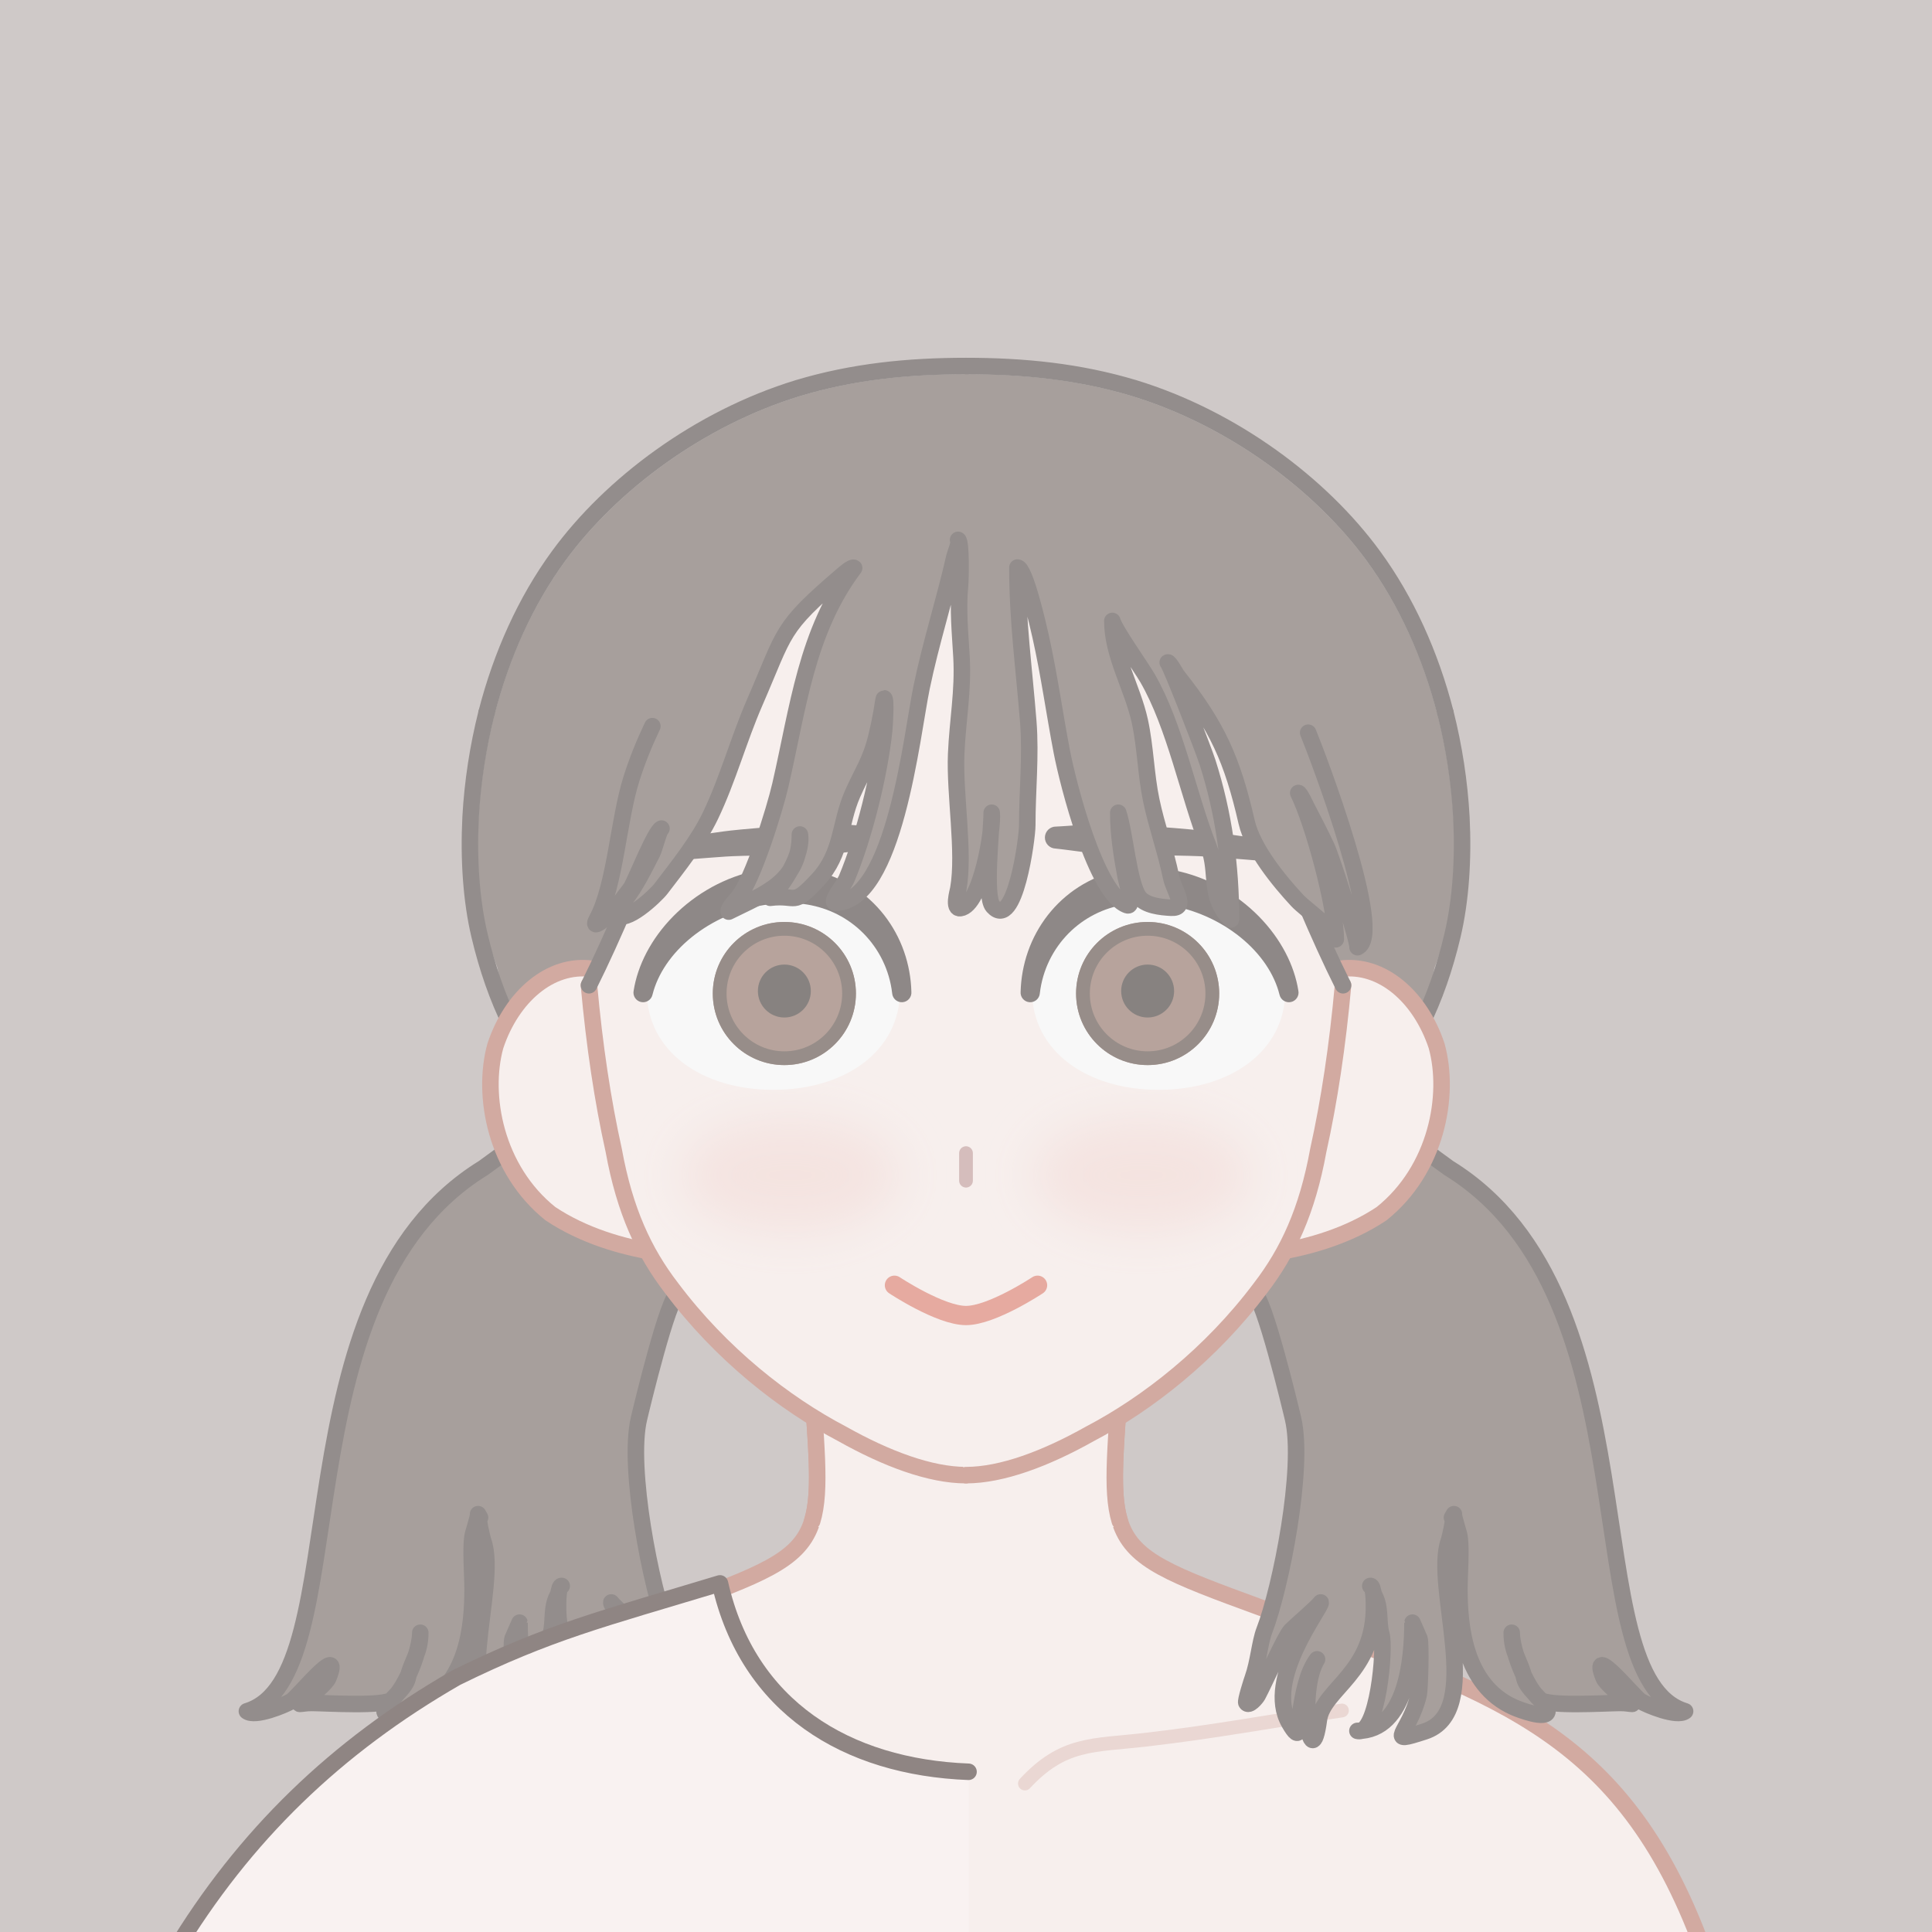
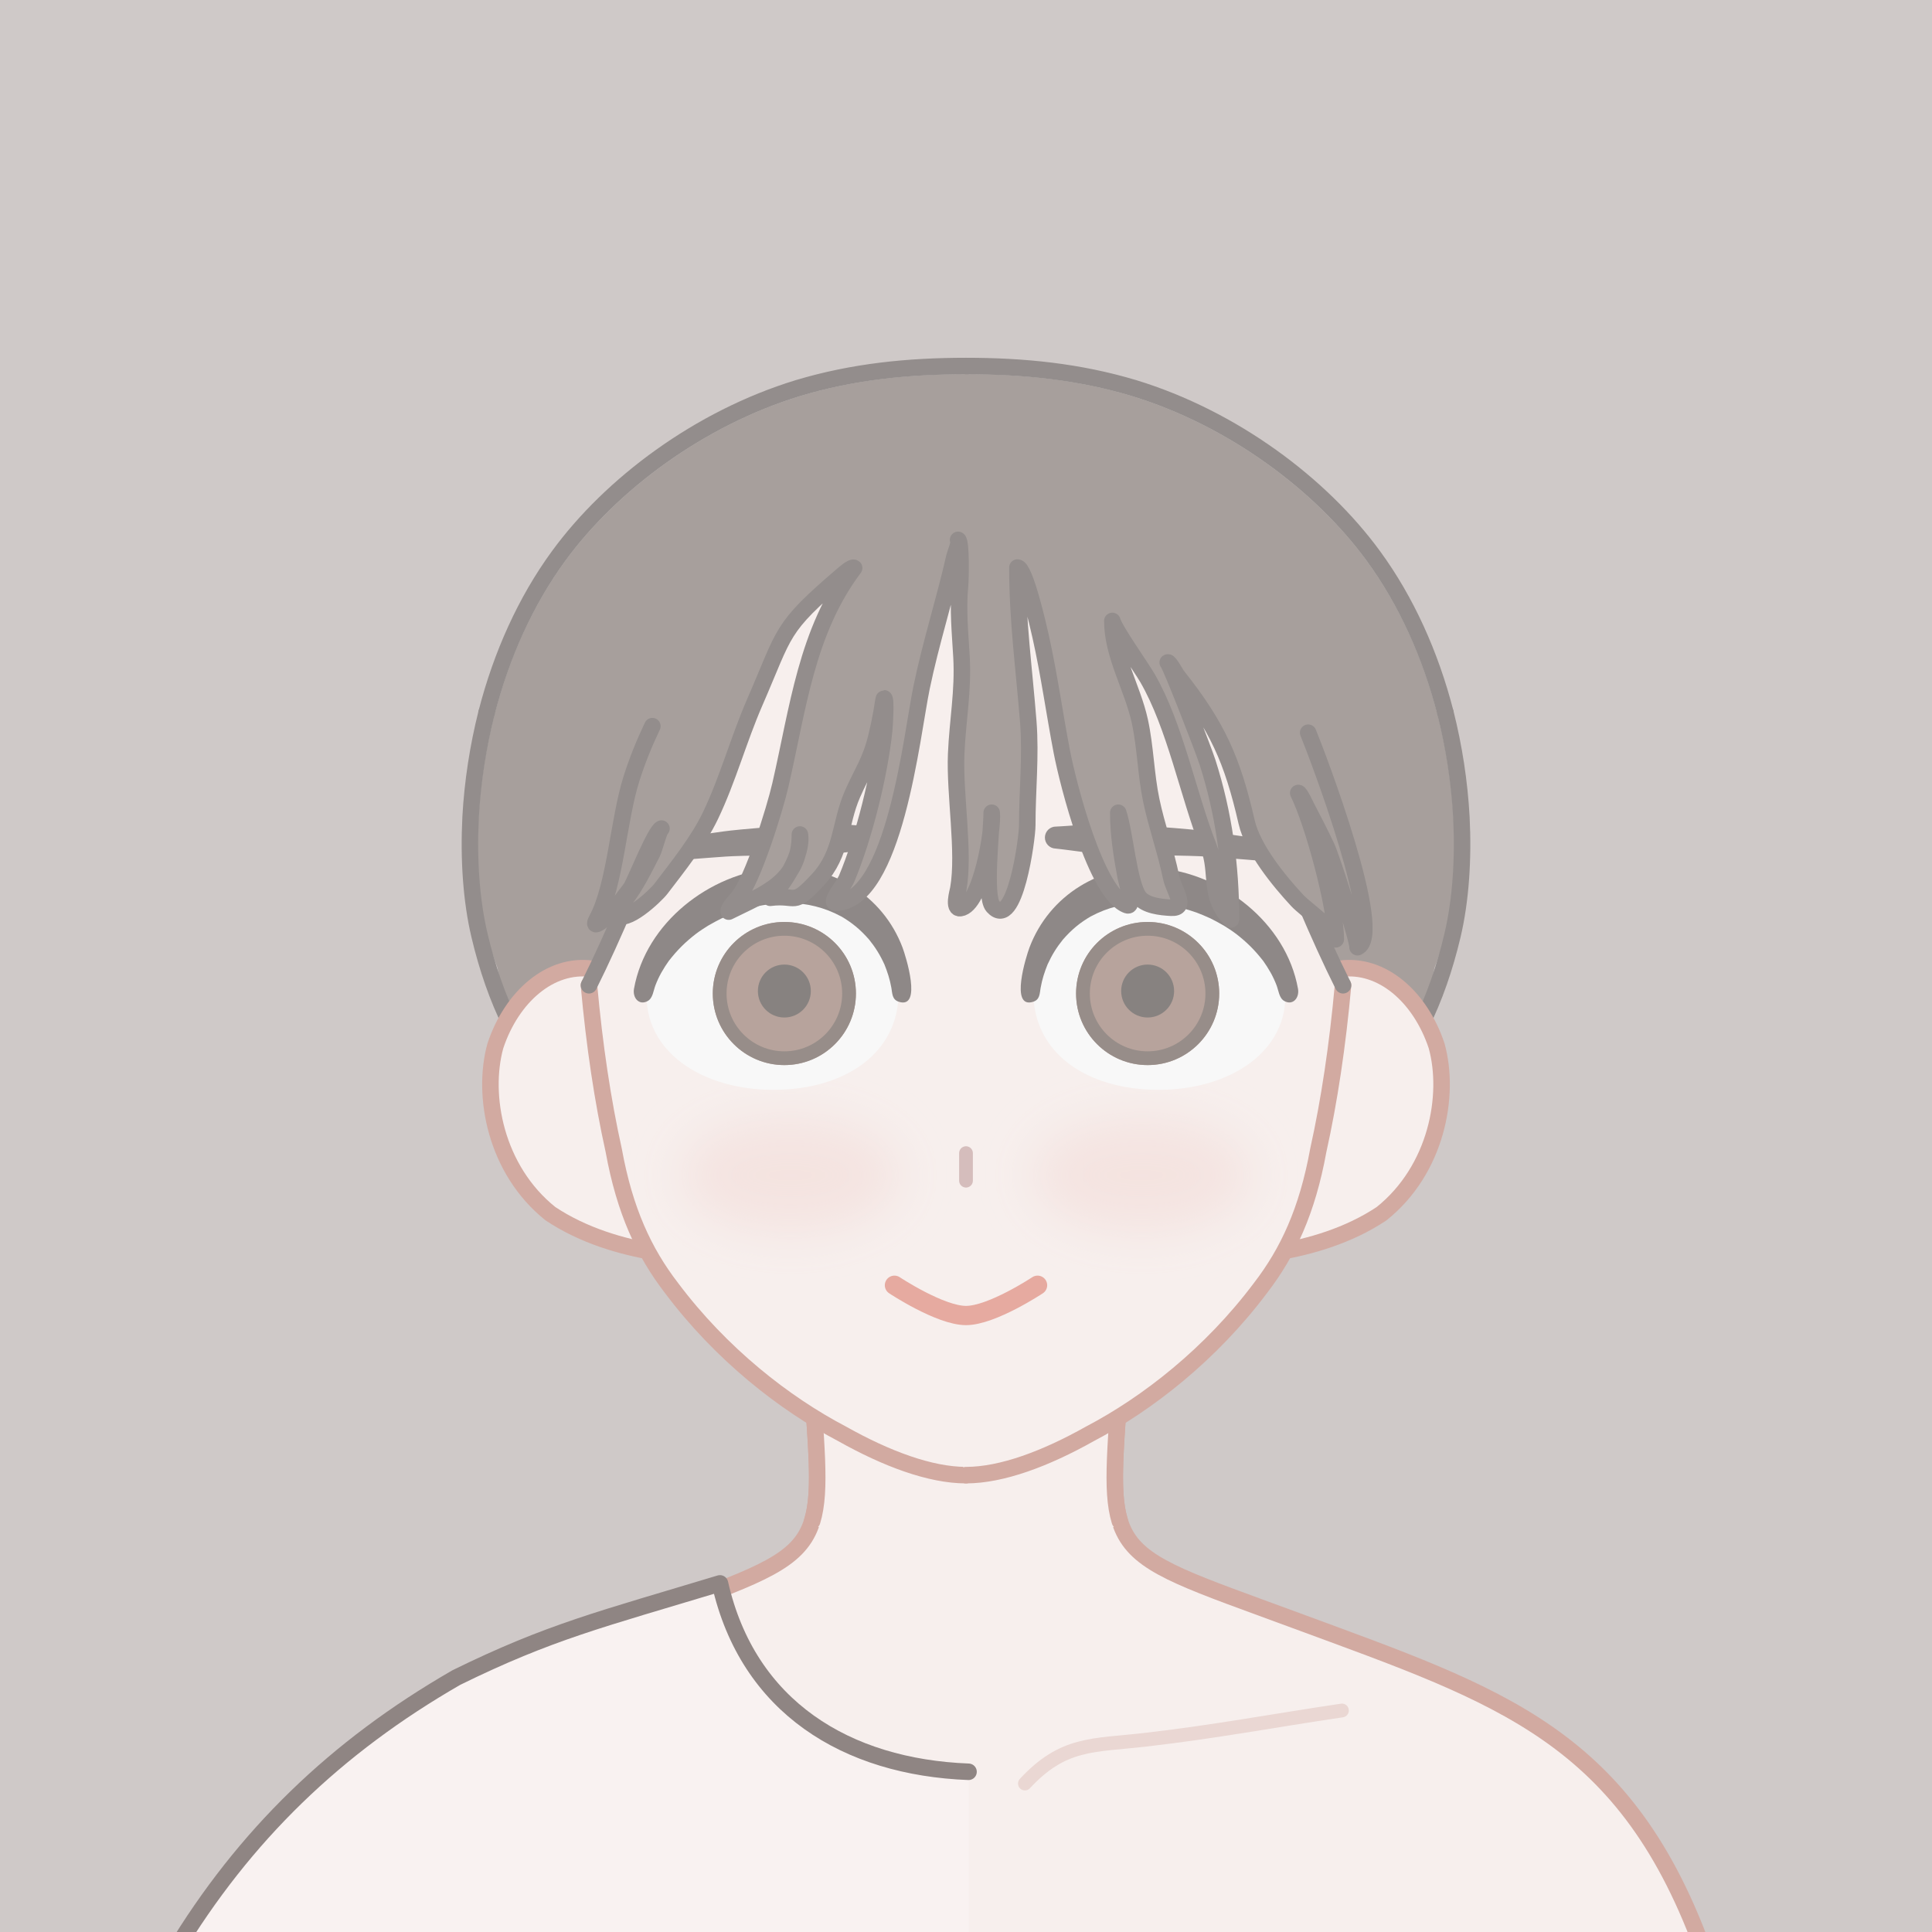
<svg xmlns="http://www.w3.org/2000/svg" width="702" height="702" viewBox="0 0 702 702">
  <defs>
    <clipPath id="clip-path-5">
      <path d="M215.154 389.2 L359.154 389.2 L359.154 464.8 L215.154 464.8 Z" />
    </clipPath>
    <filter id="filter-1" filterUnits="userSpaceOnUse" x="218.154" y="377" width="138" height="100" color-interpolation-filters="sRGB">
      <feGaussianBlur in="SourceGraphic" stdDeviation="9" color-interpolation-filters="linearRGB" />
    </filter>
    <clipPath id="clip-path-6">
      <path d="M486.846 389.2 L342.846 389.2 L342.846 464.8 L486.846 464.8 Z" />
    </clipPath>
    <filter id="filter-2" filterUnits="userSpaceOnUse" x="345.846" y="377" width="138" height="100" color-interpolation-filters="sRGB">
      <feGaussianBlur in="SourceGraphic" stdDeviation="9" color-interpolation-filters="linearRGB" />
    </filter>
    <clipPath id="clip-path-7">
      <path d="M235 360 C235 338 255 326 281 326 C307 326 327 338 327 360 C327 382 307 396 281 396 C255 396 235 382 235 360 Z" />
    </clipPath>
    <clipPath id="clip-path-8">
      <path d="M467 360 C467 338 447 326 421 326 C395 326 375 338 375 360 C375 382 395 396 421 396 C447 396 467 382 467 360 Z" />
    </clipPath>
  </defs>
  <g id="_ref">
    <g opacity="0.5">
      <defs>
        <clipPath id="makeup-blush-clip-path-31">
          <path d="M215.154 389.2 L359.154 389.2 L359.154 464.8 L215.154 464.8 Z" />
        </clipPath>
        <filter id="makeup-blush-filter-11" filterUnits="userSpaceOnUse" x="218.154" y="377" width="138" height="100" color-interpolation-filters="sRGB">
          <feGaussianBlur in="SourceGraphic" stdDeviation="9" color-interpolation-filters="linearRGB" />
        </filter>
        <clipPath id="cg-eye1">
-           <path d="M242 360 C242 338 262 326 288 326 C314 326 334 338 334 360 C334 382 314 396 288 396 C262 396 242 382 242 360 Z" fill="#ffffff" />
+           <path d="M242 360 C243.178 339.672 274.345 322.672 291.667 322.167 C315.335 321.476 333.5 338.667 333.5 360.667 C333.5 382.667 314 396 288 396 C262 396 240.727 381.963 242 360 Z" fill="#ffffff" />
        </clipPath>
      </defs>
      <rect width="702" height="702" fill="#ada19f" />
      <g data-layer="body">
        <g>
          <g>
            <path d="M295.671 489.536 C295.86 492.716 296.144 496.116 296.464 499.642 C297.826 514.657 301.926 539.769 294.878 553.441 C290.261 562.398 280.92 569.129 263.403 576.878 C201.389 604.31 121.546 617.454 90.97 686.317 C84.138 701.704 75.573 709.986 91.684 710.505 C172.929 713.121 257.936 710.936 339.784 711.863 C343.856 711.909 347.928 711.955 352 712 L352 490 C333.295 490 314.238 489.776 295.671 489.536 Z" fill="#fdeeea" />
            <path d="M82.239 710.936 C110.769 630.434 156.416 616.431 231.1 588.839 C305.46 561.366 299.091 568.122 294.374 492.286 C294.334 491.649 294.298 491.019 294.267 490.397" fill="none" stroke="#b46352" stroke-width="6" stroke-linecap="round" stroke-linejoin="round" />
            <path d="M214.397 621.514 C239.223 625.184 260.265 629.212 285.965 632.16 C304.952 634.337 315.621 632.997 329.595 648.055" fill="none" stroke="#b46352" stroke-width="5" stroke-linecap="round" opacity="0.35" />
          </g>
        </g>
        <g transform="translate(702 0) scale(-1 1)">
          <g>
            <path d="M295.671 489.536 C295.86 492.716 296.144 496.116 296.464 499.642 C297.826 514.657 301.926 539.769 294.878 553.441 C290.261 562.398 280.92 569.129 263.403 576.878 C201.389 604.31 121.546 617.454 90.97 686.317 C84.138 701.704 75.573 709.986 91.684 710.505 C172.929 713.121 257.936 710.936 339.784 711.863 C343.856 711.909 347.928 711.955 352 712 L352 490 C333.295 490 314.238 489.776 295.671 489.536 Z" fill="#fdeeea" />
            <path d="M82.239 710.936 C110.769 630.434 156.416 616.431 231.1 588.839 C305.46 561.366 299.091 568.122 294.374 492.286 C294.334 491.649 294.298 491.019 294.267 490.397" fill="none" stroke="#b46352" stroke-width="6" stroke-linecap="round" stroke-linejoin="round" />
            <path d="M214.397 621.514 C239.223 625.184 260.265 629.212 285.965 632.16 C304.952 634.337 315.621 632.997 329.595 648.055" fill="none" stroke="#b46352" stroke-width="5" stroke-linecap="round" opacity="0.35" />
          </g>
        </g>
      </g>
      <g data-layer="skinNeck">
        <g>
          <g>
            <path d="M296.464 499.642 C296.144 496.116 295.86 492.716 295.671 489.536 C314.238 489.776 333.295 490 352 490 L352 562.636 L351.354 562.564 L345.706 561.869 C333.876 560.36 321.926 558.6 310.081 557.018 C306.575 556.55 293.84 555.879 295.498 552.147 C301.677 538.233 297.784 514.195 296.464 499.642 Z" fill="#fdeeea" />
            <path d="M295.107 552.726 C298.619 541.358 296.351 524.081 294.374 492.286" fill="none" stroke="#b46352" stroke-width="6" stroke-linecap="round" stroke-linejoin="round" />
          </g>
        </g>
        <g transform="translate(702 0) scale(-1 1)">
          <g>
            <path d="M296.464 499.642 C296.144 496.116 295.86 492.716 295.671 489.536 C314.238 489.776 333.295 490 352 490 L352 562.636 L351.354 562.564 L345.706 561.869 C333.876 560.36 321.926 558.6 310.081 557.018 C306.575 556.55 293.84 555.879 295.498 552.147 C301.677 538.233 297.784 514.195 296.464 499.642 Z" fill="#fdeeea" />
            <path d="M295.107 552.726 C298.619 541.358 296.351 524.081 294.374 492.286" fill="none" stroke="#b46352" stroke-width="6" stroke-linecap="round" stroke-linejoin="round" />
          </g>
        </g>
      </g>
-       <g data-layer="hairMid">
-         <g>
-           <g>
-             <path d="M246.346 470.051 C252.058 457.884 251.33 448.199 243.07 434.669 C238.956 426.719 237.325 420.839 228.711 415.289 C206.623 401.069 195.92 409.499 175.625 424.389 C99.328 471.409 130.552 609.403 89.711 621.793 C92.696 624.063 103.403 619.583 105.822 618.153 C108.255 616.713 124.757 596.133 119.336 609.653 C118.582 611.533 113.631 615.683 111.427 617.133 C106.635 620.283 109.057 618.723 113.403 618.773 C118.927 618.823 139.489 620.153 142.388 617.583 C147.818 612.773 152.711 599.273 152.711 593.263 C152.711 600.773 149.385 603.763 148.149 609.773 C147.304 613.873 139.593 619.023 139.706 621.733 C139.843 625.043 149.803 621.283 151.883 620.363 C170.299 612.233 171.711 589.693 171.711 577.413 C171.711 572.163 170.979 563.063 171.67 558.353 C171.876 556.953 173.9 551.093 173.711 550.173 C173.96 550.589 174.197 551.005 174.421 551.422 L174.11 550.922 C173.439 551.258 175.192 558.829 175.579 559.922 C181.477 576.576 162.297 622.015 184.409 629.153 C199.261 633.947 190.038 630.137 186.546 615.971 C186.03 613.875 185.61 597.159 186.226 595.409 C186.446 594.785 188.796 589.666 188.777 589.589 C188.777 602.195 190.785 628.922 208.777 628.922 C201.455 630.753 198.534 598.933 200.068 593.773 C201.338 589.499 200.169 584.271 202.538 579.84 C203.243 578.52 203.238 576.081 204.11 576.256 C202.849 576.003 202.797 581.895 202.777 582.922 C202.285 607.842 221.252 613.552 222.777 624.922 C225.695 646.676 230.392 614.04 223.444 602.922 C227.157 607.873 228.466 615.721 229.444 621.589 C230.324 626.871 228.975 634.026 233.57 626.033 C242.692 610.164 221.67 584.015 222.11 582.256 C223.525 584.142 230.728 590.225 232.983 592.471 C235.024 594.505 242.514 611.398 245.016 616.038 C245.475 616.889 248.24 620.248 249.146 618.672 C249.502 618.052 247.263 611.007 246.804 609.719 C244.719 603.857 244.271 596.797 242.595 592.453 C236.61 576.947 227.965 533.366 232.163 515.515 C233.177 511.198 242.851 470.916 246.346 470.051 Z" fill="#5d4e48" stroke="#352a27" stroke-width="6" stroke-linecap="round" stroke-linejoin="round" />
-           </g>
-         </g>
-         <g transform="translate(702 0) scale(-1 1)">
-           <g>
-             <path d="M246.346 470.051 C252.058 457.884 251.33 448.199 243.07 434.669 C238.956 426.719 237.325 420.839 228.711 415.289 C206.623 401.069 195.92 409.499 175.625 424.389 C99.328 471.409 130.552 609.403 89.711 621.793 C92.696 624.063 103.403 619.583 105.822 618.153 C108.255 616.713 124.757 596.133 119.336 609.653 C118.582 611.533 113.631 615.683 111.427 617.133 C106.635 620.283 109.057 618.723 113.403 618.773 C118.927 618.823 139.489 620.153 142.388 617.583 C147.818 612.773 152.711 599.273 152.711 593.263 C152.711 600.773 149.385 603.763 148.149 609.773 C147.304 613.873 139.593 619.023 139.706 621.733 C139.843 625.043 149.803 621.283 151.883 620.363 C170.299 612.233 171.711 589.693 171.711 577.413 C171.711 572.163 170.979 563.063 171.67 558.353 C171.876 556.953 173.9 551.093 173.711 550.173 C173.96 550.589 174.197 551.005 174.421 551.422 L174.11 550.922 C173.439 551.258 175.192 558.829 175.579 559.922 C181.477 576.576 162.297 622.015 184.409 629.153 C199.261 633.947 190.038 630.137 186.546 615.971 C186.03 613.875 185.61 597.159 186.226 595.409 C186.446 594.785 188.796 589.666 188.777 589.589 C188.777 602.195 190.785 628.922 208.777 628.922 C201.455 630.753 198.534 598.933 200.068 593.773 C201.338 589.499 200.169 584.271 202.538 579.84 C203.243 578.52 203.238 576.081 204.11 576.256 C202.849 576.003 202.797 581.895 202.777 582.922 C202.285 607.842 221.252 613.552 222.777 624.922 C225.695 646.676 230.392 614.04 223.444 602.922 C227.157 607.873 228.466 615.721 229.444 621.589 C230.324 626.871 228.975 634.026 233.57 626.033 C242.692 610.164 221.67 584.015 222.11 582.256 C223.525 584.142 230.728 590.225 232.983 592.471 C235.024 594.505 242.514 611.398 245.016 616.038 C245.475 616.889 248.24 620.248 249.146 618.672 C249.502 618.052 247.263 611.007 246.804 609.719 C244.719 603.857 244.271 596.797 242.595 592.453 C236.61 576.947 227.965 533.366 232.163 515.515 C233.177 511.198 242.851 470.916 246.346 470.051 Z" fill="#5d4e48" stroke="#352a27" stroke-width="6" stroke-linecap="round" stroke-linejoin="round" />
-           </g>
-         </g>
-       </g>
      <g data-layer="hairBase">
        <g>
          <g>
            <path d="M352 381.448 L352 135.951 L351.016 135.951 C330.344 135.951 310.656 137.919 290.968 143.826 C255.53 154.654 224.03 178.279 205.327 203.873 C186.623 229.467 175.795 262.936 173.826 297.39 C172.842 317.077 174.811 336.765 180.717 351.531 C182.027 358.081 184.209 364.632 187.262 370.602 C187.365 370.682 201.168 393.038 203.562 396.448 C204.832 398.257 211.612 404.019 213.517 405.842 C223.248 415.153 227.833 417.061 239.562 423.948 C253.821 432.321 287.168 441.633 303.192 437.819 C328.028 431.907 350.54 430.17 351.074 398.222 C351.102 396.519 351.452 381.949 352 381.448 Z" fill="#5d4e48" />
          </g>
          <g>
            <path d="M351 133 C330 133 310 135 290 141 C254 152 222 176 203 202 C191 218.4 182.2 238 176.8 259" fill="none" stroke="#352a27" stroke-width="6" stroke-linecap="round" stroke-linejoin="round" />
          </g>
          <g>
            <path d="M176.8 259 C173.7 271.3 171.7 284.1 171 297 C170.247 312.067 171.196 327.134 174.275 340.064 C179.731 362.97 189.199 384.12 205.639 400.625 C218.159 413.194 231.61 422.103 248.042 428.491 C248.47 428.658 248.896 428.816 249.319 428.964 C252.635 430.122 260.334 430.818 262.896 432.282" fill="none" stroke="#352a27" stroke-width="6" stroke-linecap="round" stroke-linejoin="round" />
          </g>
        </g>
        <g transform="translate(702 0) scale(-1 1)">
          <g>
            <path d="M352 381.448 L352 135.951 L351.016 135.951 C330.344 135.951 310.656 137.919 290.968 143.826 C255.53 154.654 224.03 178.279 205.327 203.873 C186.623 229.467 175.795 262.936 173.826 297.39 C172.842 317.077 174.811 336.765 180.717 351.531 C182.027 358.081 184.209 364.632 187.262 370.602 C187.365 370.682 201.168 393.038 203.562 396.448 C204.832 398.257 211.612 404.019 213.517 405.842 C223.248 415.153 227.833 417.061 239.562 423.948 C253.821 432.321 287.168 441.633 303.192 437.819 C328.028 431.907 350.54 430.17 351.074 398.222 C351.102 396.519 351.452 381.949 352 381.448 Z" fill="#5d4e48" />
          </g>
          <g>
            <path d="M351 133 C330 133 310 135 290 141 C254 152 222 176 203 202 C191 218.4 182.2 238 176.8 259" fill="none" stroke="#352a27" stroke-width="6" stroke-linecap="round" stroke-linejoin="round" />
          </g>
          <g>
            <path d="M176.8 259 C173.7 271.3 171.7 284.1 171 297 C170.247 312.067 171.196 327.134 174.275 340.064 C179.731 362.97 189.199 384.12 205.639 400.625 C218.159 413.194 231.61 422.103 248.042 428.491 C248.47 428.658 248.896 428.816 249.319 428.964 C252.635 430.122 260.334 430.818 262.896 432.282" fill="none" stroke="#352a27" stroke-width="6" stroke-linecap="round" stroke-linejoin="round" />
          </g>
        </g>
      </g>
      <g data-layer="ear">
        <g>
          <g>
            <path d="M215 352 C200 350 186 362 180 380 C175 398 180 425 200 441 C212 449 226 453 238 455 L225 380 Z" fill="#fdeeea" />
            <path d="M215 352 C200 350 186 362 180 380 C175 398 180 425 200 441 C212 449 226 453 238 455" fill="none" stroke="#b46352" stroke-width="6" stroke-linecap="round" stroke-linejoin="round" />
          </g>
        </g>
        <g transform="translate(702 0) scale(-1 1)">
          <g>
            <path d="M215 352 C200 350 186 362 180 380 C175 398 180 425 200 441 C212 449 226 453 238 455 L225 380 Z" fill="#fdeeea" />
            <path d="M215 352 C200 350 186 362 180 380 C175 398 180 425 200 441 C212 449 226 453 238 455" fill="none" stroke="#b46352" stroke-width="6" stroke-linecap="round" stroke-linejoin="round" />
          </g>
        </g>
      </g>
      <g data-layer="face">
        <g>
          <g>
            <path d="M352 200 L351 200 C322 200 296 208 278 228 C262 246 250 272 240 298 C232 318 223 340 214 358 C216 380 219 400 223 418 C227 440 234 455 244 468 C262 492 285 510 306 521 C322 530 338 536 351 536 L352 536 Z" fill="#fdeeea" />
            <path d="M214 358 C216 380 219 400 223 418 C227 440 234 455 244 468 C262 492 285 510 306 521 C322 530 338 536 351 536" fill="none" stroke="#b46352" stroke-width="6" stroke-linecap="round" stroke-linejoin="round" />
          </g>
        </g>
        <g transform="translate(702 0) scale(-1 1)">
          <g>
            <path d="M352 200 L351 200 C322 200 296 208 278 228 C262 246 250 272 240 298 C232 318 223 340 214 358 C216 380 219 400 223 418 C227 440 234 455 244 468 C262 492 285 510 306 521 C322 530 338 536 351 536 L352 536 Z" fill="#fdeeea" />
            <path d="M214 358 C216 380 219 400 223 418 C227 440 234 455 244 468 C262 492 285 510 306 521 C322 530 338 536 351 536" fill="none" stroke="#b46352" stroke-width="6" stroke-linecap="round" stroke-linejoin="round" />
          </g>
        </g>
      </g>
      <g data-layer="makeup">
        <g>
          <g>
            <g clip-path="url(#makeup-blush-clip-path-31)">
              <g filter="url(#makeup-blush-filter-11)">
                <ellipse cx="287.154" cy="427" rx="40" ry="21" fill="#f3bfb8" opacity="0.5" />
              </g>
            </g>
          </g>
        </g>
        <g transform="translate(702 0) scale(-1 1)">
          <g>
            <g clip-path="url(#makeup-blush-clip-path-31)">
              <g filter="url(#makeup-blush-filter-11)">
                <ellipse cx="287.154" cy="427" rx="40" ry="21" fill="#f3bfb8" opacity="0.5" />
              </g>
            </g>
          </g>
        </g>
      </g>
      <g data-layer="mouth">
        <g>
          <path d="M351 419 L351 429" fill="none" stroke="#b98a88" stroke-width="5" stroke-linecap="round" />
        </g>
        <g>
          <path d="M325 467 C325 467 341.59 478 351 478 C360.41 478 377 467 377 467" fill="none" stroke="#dc6450" stroke-width="7" stroke-linecap="round" stroke-linejoin="round" />
        </g>
      </g>
      <g data-layer="eye">
        <g transform="translate(285 361) scale(1) translate(-292 -361)">
-           <path d="M242 360 C242 338 262 326 288 326 C314 326 334 338 334 360 C334 382 314 396 288 396 C262 396 242 382 242 360 Z" fill="#ffffff" />
+           <path d="M242 360 C243.178 339.672 274.345 322.672 291.667 322.167 C315.335 321.476 333.5 338.667 333.5 360.667 C333.5 382.667 314 396 288 396 C262 396 240.727 381.963 242 360 Z" fill="#ffffff" />
          <g clip-path="url(#cg-eye1)">
            <g transform="translate(292 361) scale(0.26)">
              <g transform="translate(-110 -110) scale(1)">
                <g>
                  <circle cx="110" cy="110" r="100" fill="#7e5647" />
                  <circle cx="110" cy="106.526" r="37" fill="#1e1410" />
                </g>
              </g>
            </g>
            <circle cx="292" cy="361" r="23.5" fill="none" stroke="#3e2a22" stroke-width="5" />
          </g>
          <g>
-             <polygon points="237.252,359.897 237.551,358.24 237.883,356.76 237.941,356.513 238.406,354.792 238.803,353.526 238.951,353.061 239.578,351.317 239.962,350.368 240.28,349.584 241.058,347.862 241.344,347.294 241.925,346.127 242.867,344.408 242.928,344.314 243.885,342.708 244.617,341.579 244.985,341.016 246.164,339.343 246.569,338.814 247.417,337.698 248.568,336.29 248.745,336.08 250.15,334.489 250.84,333.764 251.624,332.938 253.169,331.426 253.251,331.357 254.778,329.959 255.664,329.208 256.451,328.542 258.188,327.176 258.338,327.071 259.976,325.871 260.978,325.193 261.816,324.627 263.713,323.445 263.884,323.351 265.648,322.334 266.723,321.768 267.619,321.299 269.636,320.333 269.832,320.251 271.687,319.443 272.839,318.994 273.747,318.642 275.844,317.917 276.12,317.835 277.977,317.271 279.259,316.935 280.089,316.72 282.225,316.252 282.674,316.172 284.386,315.867 285.904,315.658 286.538,315.572 288.676,315.367 289.401,315.327 290.829,315.25 292.642,315.226 293.004,315.221 295.029,315.28 296.147,315.36 297.018,315.423 298.974,315.649 299.642,315.754 300.899,315.956 302.839,316.351 303.092,316.412 304.736,316.824 306.239,317.271 306.592,317.373 308.418,318.001 309.548,318.446 310.23,318.713 311.993,319.495 312.749,319.869 313.708,320.347 315.391,321.276 315.82,321.534 317.035,322.277 318.624,323.341 318.745,323.424 320.158,324.467 321.316,325.4 321.654,325.667 323.091,326.923 323.903,327.696 324.47,328.235 325.79,329.602 326.297,330.172 327.055,331.028 328.256,332.499 328.49,332.806 329.392,334.018 330.352,335.425 330.465,335.582 331.471,337.186 332.122,338.33 332.409,338.828 333.281,340.508 333.67,341.338 334.08,342.214 334.808,343.949 334.992,344.434 335.468,345.715 336.057,347.505 336.088,347.599 336.571,349.304 336.901,350.668 337.014,351.126 337.388,352.973 337.543,353.928 337.688,354.817 337.915,356.668 337.962,357.21 338.072,358.537 338.153,360.357 338.146,361.044 338.006,361.715 337.737,362.346 337.35,362.913 336.861,363.394 336.286,363.769 335.65,364.026 334.976,364.153 334.29,364.146 333.618,364.006 332.987,363.737 332.42,363.35 331.94,362.861 331.564,362.286 331.308,361.65 331.18,360.976 330.952,359.311 330.741,358.141 330.667,357.75 330.321,356.221 330.125,355.498 329.911,354.712 329.435,353.212 329.326,352.918 328.903,351.751 328.295,350.262 328.289,350.247 332.186,348.915 328.346,350.404 327.667,348.922 327.122,347.855 326.963,347.551 326.209,346.222 325.793,345.553 325.404,344.931 324.546,343.673 324.313,343.364 323.644,342.461 322.641,341.211 326.581,338.437 322.758,341.37 322.695,341.298 321.707,340.166 320.806,339.215 320.678,339.088 319.611,338.057 318.914,337.435 318.503,337.07 317.368,336.138 316.918,335.8 316.202,335.257 315.002,334.422 314.826,334.316 313.769,333.636 312.455,332.862 312.429,332.847 315.575,328.126 312.628,332.973 311.255,332.235 310.187,331.716 309.949,331.605 308.63,331.03 307.86,330.729 307.304,330.513 305.949,330.043 305.483,329.903 304.56,329.62 303.179,329.254 303.067,329.233 301.785,328.941 300.369,328.674 300.36,328.676 298.901,328.459 297.886,328.344 297.468,328.298 296.013,328.186 295.393,328.162 294.522,328.124 292.996,328.113 292.886,328.117 291.308,328.156 290.115,328.224 289.625,328.251 287.955,328.397 287.555,328.445 286.26,328.598 284.767,328.824 284.542,328.856 282.84,329.164 282.225,329.296 281.147,329.526 279.48,329.94 279.412,329.953 277.697,330.432 276.975,330.658 276,330.962 274.294,331.56 274.289,331.557 272.589,332.208 271.847,332.519 270.917,332.909 269.253,333.675 269.166,333.715 266.483,328.557 269.341,333.62 267.607,334.487 266.89,334.872 265.995,335.352 264.409,336.278 264.333,336.322 261.3,331.723 264.49,336.215 262.858,337.24 262.157,337.711 261.347,338.255 259.821,339.363 259.808,339.373 256.523,335.37 259.946,339.255 258.454,340.418 257.716,341.032 257.083,341.559 255.762,342.739 255.685,342.806 254.501,343.949 253.647,344.833 253.301,345.188 252.159,346.459 251.834,346.845 251.082,347.752 250.048,349.104 250.03,349.127 246.472,346.733 250.12,348.988 249.134,350.389 248.514,351.347 248.254,351.743 247.457,353.088 247.132,353.691 246.724,354.451 246.056,355.833 245.922,356.135 245.462,357.208 244.942,358.578 244.909,358.668 244.488,359.962 244.081,361.436 243.865,362.087 243.527,362.684 243.078,363.203 242.537,363.625 241.924,363.933 241.262,364.116 240.578,364.166 239.897,364.081 239.246,363.865 238.649,363.527 238.13,363.078 237.708,362.537 237.4,361.924 237.218,361.262 237.168,360.578" fill="#2b201d" />
+             <path d="M328.289 350.247 L328.346 350.404 C326.72 346.855 325.084 344.255 322.641 341.211 L322.758 341.37 C319.598 337.758 316.589 335.249 312.429 332.847 L312.628 332.973 C300.334 326.364 287.171 327.046 274.294 331.56 L274.289 331.557 C272.521 332.234 270.886 332.924 269.166 333.715 L269.341 333.62 C267.606 334.487 266.011 335.351 264.333 336.322 L264.49 336.215 C262.896 337.216 261.303 338.226 259.808 339.373 L259.946 339.255 C255.932 342.384 253.172 345.112 250.03 349.127 L250.12 348.988 C248.035 351.95 246.428 354.662 245.138 358.063 C244.417 359.962 244.212 362.663 242.378 363.705 C239.23 365.493 236.768 362.578 237.37 359.245 C241.705 335.218 264.857 317.36 288.406 315.393 C309.011 313.672 327.776 325.333 334.927 344.263 C336.104 347.378 342.185 366.695 333.618 364.006 C331.101 363.216 331.256 360.996 330.878 358.899 C330.309 355.745 329.477 353.208 328.289 350.247 Z" fill="#2b201d" />
          </g>
        </g>
        <g transform="translate(702 0) scale(-1 1)">
          <g transform="translate(285 361) scale(1) translate(-292 -361)">
-             <path d="M242 360 C242 338 262 326 288 326 C314 326 334 338 334 360 C334 382 314 396 288 396 C262 396 242 382 242 360 Z" fill="#ffffff" />
+             <path d="M242 360 C243.178 339.672 274.345 322.672 291.667 322.167 C315.335 321.476 333.5 338.667 333.5 360.667 C333.5 382.667 314 396 288 396 C262 396 240.727 381.963 242 360 Z" fill="#ffffff" />
            <g clip-path="url(#cg-eye1)">
              <g transform="translate(292 361) scale(0.26)">
                <g transform="translate(-110 -110) scale(1)">
                  <g>
                    <circle cx="110" cy="110" r="100" fill="#7e5647" />
                    <circle cx="110" cy="106.526" r="37" fill="#1e1410" />
                  </g>
                </g>
              </g>
              <circle cx="292" cy="361" r="23.5" fill="none" stroke="#3e2a22" stroke-width="5" />
            </g>
            <g>
-               <polygon points="237.252,359.897 237.551,358.24 237.883,356.76 237.941,356.513 238.406,354.792 238.803,353.526 238.951,353.061 239.578,351.317 239.962,350.368 240.28,349.584 241.058,347.862 241.344,347.294 241.925,346.127 242.867,344.408 242.928,344.314 243.885,342.708 244.617,341.579 244.985,341.016 246.164,339.343 246.569,338.814 247.417,337.698 248.568,336.29 248.745,336.08 250.15,334.489 250.84,333.764 251.624,332.938 253.169,331.426 253.251,331.357 254.778,329.959 255.664,329.208 256.451,328.542 258.188,327.176 258.338,327.071 259.976,325.871 260.978,325.193 261.816,324.627 263.713,323.445 263.884,323.351 265.648,322.334 266.723,321.768 267.619,321.299 269.636,320.333 269.832,320.251 271.687,319.443 272.839,318.994 273.747,318.642 275.844,317.917 276.12,317.835 277.977,317.271 279.259,316.935 280.089,316.72 282.225,316.252 282.674,316.172 284.386,315.867 285.904,315.658 286.538,315.572 288.676,315.367 289.401,315.327 290.829,315.25 292.642,315.226 293.004,315.221 295.029,315.28 296.147,315.36 297.018,315.423 298.974,315.649 299.642,315.754 300.899,315.956 302.839,316.351 303.092,316.412 304.736,316.824 306.239,317.271 306.592,317.373 308.418,318.001 309.548,318.446 310.23,318.713 311.993,319.495 312.749,319.869 313.708,320.347 315.391,321.276 315.82,321.534 317.035,322.277 318.624,323.341 318.745,323.424 320.158,324.467 321.316,325.4 321.654,325.667 323.091,326.923 323.903,327.696 324.47,328.235 325.79,329.602 326.297,330.172 327.055,331.028 328.256,332.499 328.49,332.806 329.392,334.018 330.352,335.425 330.465,335.582 331.471,337.186 332.122,338.33 332.409,338.828 333.281,340.508 333.67,341.338 334.08,342.214 334.808,343.949 334.992,344.434 335.468,345.715 336.057,347.505 336.088,347.599 336.571,349.304 336.901,350.668 337.014,351.126 337.388,352.973 337.543,353.928 337.688,354.817 337.915,356.668 337.962,357.21 338.072,358.537 338.153,360.357 338.146,361.044 338.006,361.715 337.737,362.346 337.35,362.913 336.861,363.394 336.286,363.769 335.65,364.026 334.976,364.153 334.29,364.146 333.618,364.006 332.987,363.737 332.42,363.35 331.94,362.861 331.564,362.286 331.308,361.65 331.18,360.976 330.952,359.311 330.741,358.141 330.667,357.75 330.321,356.221 330.125,355.498 329.911,354.712 329.435,353.212 329.326,352.918 328.903,351.751 328.295,350.262 328.289,350.247 332.186,348.915 328.346,350.404 327.667,348.922 327.122,347.855 326.963,347.551 326.209,346.222 325.793,345.553 325.404,344.931 324.546,343.673 324.313,343.364 323.644,342.461 322.641,341.211 326.581,338.437 322.758,341.37 322.695,341.298 321.707,340.166 320.806,339.215 320.678,339.088 319.611,338.057 318.914,337.435 318.503,337.07 317.368,336.138 316.918,335.8 316.202,335.257 315.002,334.422 314.826,334.316 313.769,333.636 312.455,332.862 312.429,332.847 315.575,328.126 312.628,332.973 311.255,332.235 310.187,331.716 309.949,331.605 308.63,331.03 307.86,330.729 307.304,330.513 305.949,330.043 305.483,329.903 304.56,329.62 303.179,329.254 303.067,329.233 301.785,328.941 300.369,328.674 300.36,328.676 298.901,328.459 297.886,328.344 297.468,328.298 296.013,328.186 295.393,328.162 294.522,328.124 292.996,328.113 292.886,328.117 291.308,328.156 290.115,328.224 289.625,328.251 287.955,328.397 287.555,328.445 286.26,328.598 284.767,328.824 284.542,328.856 282.84,329.164 282.225,329.296 281.147,329.526 279.48,329.94 279.412,329.953 277.697,330.432 276.975,330.658 276,330.962 274.294,331.56 274.289,331.557 272.589,332.208 271.847,332.519 270.917,332.909 269.253,333.675 269.166,333.715 266.483,328.557 269.341,333.62 267.607,334.487 266.89,334.872 265.995,335.352 264.409,336.278 264.333,336.322 261.3,331.723 264.49,336.215 262.858,337.24 262.157,337.711 261.347,338.255 259.821,339.363 259.808,339.373 256.523,335.37 259.946,339.255 258.454,340.418 257.716,341.032 257.083,341.559 255.762,342.739 255.685,342.806 254.501,343.949 253.647,344.833 253.301,345.188 252.159,346.459 251.834,346.845 251.082,347.752 250.048,349.104 250.03,349.127 246.472,346.733 250.12,348.988 249.134,350.389 248.514,351.347 248.254,351.743 247.457,353.088 247.132,353.691 246.724,354.451 246.056,355.833 245.922,356.135 245.462,357.208 244.942,358.578 244.909,358.668 244.488,359.962 244.081,361.436 243.865,362.087 243.527,362.684 243.078,363.203 242.537,363.625 241.924,363.933 241.262,364.116 240.578,364.166 239.897,364.081 239.246,363.865 238.649,363.527 238.13,363.078 237.708,362.537 237.4,361.924 237.218,361.262 237.168,360.578" fill="#2b201d" />
+               <path d="M328.289 350.247 L328.346 350.404 C326.72 346.855 325.084 344.255 322.641 341.211 L322.758 341.37 C319.598 337.758 316.589 335.249 312.429 332.847 L312.628 332.973 C300.334 326.364 287.171 327.046 274.294 331.56 L274.289 331.557 C272.521 332.234 270.886 332.924 269.166 333.715 L269.341 333.62 C267.606 334.487 266.011 335.351 264.333 336.322 L264.49 336.215 C262.896 337.216 261.303 338.226 259.808 339.373 L259.946 339.255 C255.932 342.384 253.172 345.112 250.03 349.127 L250.12 348.988 C248.035 351.95 246.428 354.662 245.138 358.063 C244.417 359.962 244.212 362.663 242.378 363.705 C239.23 365.493 236.768 362.578 237.37 359.245 C241.705 335.218 264.857 317.36 288.406 315.393 C309.011 313.672 327.776 325.333 334.927 344.263 C336.104 347.378 342.185 366.695 333.618 364.006 C331.101 363.216 331.256 360.996 330.878 358.899 C330.309 355.745 329.477 353.208 328.289 350.247 Z" fill="#2b201d" />
            </g>
          </g>
        </g>
      </g>
      <g data-layer="hairLine">
        <g>
          <g>
            <path d="M351 200 C322 200 296 208 278 228 C262 246 250 272 240 298 C232 318 223 340 214 358" fill="none" stroke="#352a27" stroke-width="6" stroke-linecap="round" stroke-linejoin="round" />
          </g>
        </g>
        <g transform="translate(702 0) scale(-1 1)">
          <g>
            <path d="M351 200 C322 200 296 208 278 228 C262 246 250 272 240 298 C232 318 223 340 214 358" fill="none" stroke="#352a27" stroke-width="6" stroke-linecap="round" stroke-linejoin="round" />
          </g>
        </g>
      </g>
      <g data-layer="brow">
        <g>
          <g transform="translate(-7 0)">
            <g>
              <g>
                <path d="M251.563 304.691 L255.184 304.191 L258.804 303.682 L262.422 303.165 L264.202 302.909 L266.052 302.647 L269.671 302.131 L269.885 302.102 L272.476 301.783 L273.478 301.681 L276.448 301.377 L277.18 301.313 L280.822 300.993 L282.158 300.878 L284.513 300.7 L288.158 300.433 L290.032 300.3 L291.841 300.188 L295.489 299.974 L299.137 299.777 L300.11 299.728 L302.817 299.614 L306.468 299.48 L307.714 299.451 L308.96 299.444 L310.208 299.458 L311.456 299.489 L312.704 299.536 L312.854 299.541 L313.976 299.599 L315.225 299.674 L316.474 299.757 L317.723 299.845 L318.973 299.935 L320.222 300.025 L321.471 300.113 L322.72 300.195 L323.969 300.27 L325.218 300.335 L326 300.389 L326.757 300.595 L327.459 300.945 L328.079 301.424 L328.594 302.016 L328.983 302.696 L329.232 303.44 L329.332 304.218 L329.277 305 L329.072 305.757 L328.722 306.459 L328.242 307.079 L327.651 307.594 L326.97 307.983 L326.227 308.232 L325.449 308.332 L324.206 308.469 L322.964 308.615 L321.721 308.77 L320.479 308.93 L319.237 309.092 L317.995 309.254 L316.753 309.414 L315.511 309.568 L314.268 309.715 L313.174 309.837 L313.048 309.852 L311.806 309.982 L310.563 310.096 L309.319 310.193 L308.075 310.27 L306.83 310.324 L303.178 310.433 L300.499 310.499 L299.554 310.524 L295.901 310.61 L292.247 310.679 L290.471 310.706 L288.629 310.744 L284.975 310.81 L282.661 310.845 L281.367 310.876 L277.713 310.959 L277.043 310.972 L274.124 311.073 L273.212 311.102 L270.782 311.231 L270.649 311.24 L267.003 311.504 L265.15 311.639 L263.368 311.774 L259.724 312.055 L256.08 312.344 L252.437 312.643 L251.653 312.652 L250.882 312.507 L250.154 312.215 L249.497 311.787 L248.937 311.239 L248.494 310.592 L248.186 309.871 L248.024 309.103 L248.015 308.319 L248.159 307.549 L248.451 306.821 L248.88 306.164 L249.428 305.603 L250.075 305.16 L250.796 304.852 Z" fill="#352a27" />
              </g>
            </g>
          </g>
        </g>
        <g transform="translate(702 0) scale(-1 1)">
          <g transform="translate(-7 0)">
            <g>
              <g>
                <path d="M251.563 304.691 L255.184 304.191 L258.804 303.682 L262.422 303.165 L264.202 302.909 L266.052 302.647 L269.671 302.131 L269.885 302.102 L272.476 301.783 L273.478 301.681 L276.448 301.377 L277.18 301.313 L280.822 300.993 L282.158 300.878 L284.513 300.7 L288.158 300.433 L290.032 300.3 L291.841 300.188 L295.489 299.974 L299.137 299.777 L300.11 299.728 L302.817 299.614 L306.468 299.48 L307.714 299.451 L308.96 299.444 L310.208 299.458 L311.456 299.489 L312.704 299.536 L312.854 299.541 L313.976 299.599 L315.225 299.674 L316.474 299.757 L317.723 299.845 L318.973 299.935 L320.222 300.025 L321.471 300.113 L322.72 300.195 L323.969 300.27 L325.218 300.335 L326 300.389 L326.757 300.595 L327.459 300.945 L328.079 301.424 L328.594 302.016 L328.983 302.696 L329.232 303.44 L329.332 304.218 L329.277 305 L329.072 305.757 L328.722 306.459 L328.242 307.079 L327.651 307.594 L326.97 307.983 L326.227 308.232 L325.449 308.332 L324.206 308.469 L322.964 308.615 L321.721 308.77 L320.479 308.93 L319.237 309.092 L317.995 309.254 L316.753 309.414 L315.511 309.568 L314.268 309.715 L313.174 309.837 L313.048 309.852 L311.806 309.982 L310.563 310.096 L309.319 310.193 L308.075 310.27 L306.83 310.324 L303.178 310.433 L300.499 310.499 L299.554 310.524 L295.901 310.61 L292.247 310.679 L290.471 310.706 L288.629 310.744 L284.975 310.81 L282.661 310.845 L281.367 310.876 L277.713 310.959 L277.043 310.972 L274.124 311.073 L273.212 311.102 L270.782 311.231 L270.649 311.24 L267.003 311.504 L265.15 311.639 L263.368 311.774 L259.724 312.055 L256.08 312.344 L252.437 312.643 L251.653 312.652 L250.882 312.507 L250.154 312.215 L249.497 311.787 L248.937 311.239 L248.494 310.592 L248.186 309.871 L248.024 309.103 L248.015 308.319 L248.159 307.549 L248.451 306.821 L248.88 306.164 L249.428 305.603 L250.075 305.16 L250.796 304.852 Z" fill="#352a27" />
              </g>
            </g>
          </g>
        </g>
      </g>
      <g data-layer="hairFront">
        <g>
          <path d="M305.733 186.817 C294.238 185.54 240.866 243.136 241.784 255.077 C240.674 255.077 237.645 262.575 237.04 263.852 C234.006 270.261 231.637 276.089 229.473 282.854 C224.722 297.701 223.528 321.784 216.907 333.952 C213.407 340.387 226.108 328.123 227.076 326.931 C230.866 322.261 234.236 315.291 237.026 309.901 C237.795 308.414 239.601 301.249 240.347 301.062 C238.166 301.789 231.236 319.065 229.51 322.228 C228.435 324.198 222.587 330.215 224.114 332.172 C227.041 335.923 238.104 325.612 240.196 322.868 C246.435 314.684 253.72 305.622 258.158 296.348 C264.504 283.087 268.361 268.689 274.232 255.207 C285.615 229.07 283.667 227.563 306.559 207.951 C307.048 207.532 310.213 204.734 310.855 205.376 C293.499 228.518 289.976 257.37 283.538 285.296 C281.488 294.185 273.607 319.587 268.207 326.141 C267.544 326.945 264.43 330.199 264.777 331.241 C277.93 324.664 290.644 320.536 290.644 303.218 C291.831 310.342 284.732 321.345 279.866 326.211 C289.86 324.962 287.816 329.767 297.21 319.63 C306.148 309.986 304.963 299.465 309.748 288.529 C313.292 280.43 316.178 276.925 318.446 267.693 C319.185 264.684 319.812 261.647 320.355 258.597 C320.424 258.212 321.049 253.73 321.241 253.739 C322.041 253.778 321.459 263.522 321.267 265.378 C319.582 281.592 313.948 304.242 307.629 319.276 C306.566 321.805 301.179 328.09 303.757 328.022 C325.032 327.462 331.26 267.224 334.852 249.846 C338.256 233.382 343.222 218.146 346.833 202.12 C347.04 201.199 348.955 196.711 348.126 196.158 C349.332 196.882 349.042 210.643 348.838 212.748 C347.986 221.541 348.873 229.957 349.364 238.732 C350.059 251.146 347.934 261.835 347.429 273.987 C346.822 288.613 350.548 309.592 348.214 322.887 C348.019 323.996 346.115 330.372 348.956 329.987 C356.523 328.961 360.983 301.091 360.341 295.314 C360.341 301.626 357.532 325.715 360.781 329.339 C368.735 338.212 373.266 304.663 373.26 299.881 C373.244 287.329 374.612 274.748 373.625 262.205 C372.119 243.085 369.682 225.736 369.682 206.217 C372.447 206.217 377.315 227.653 378.113 231.217 C381.227 245.136 383.138 259.223 385.834 273.211 C388.027 284.591 398.193 324.903 409.55 328.915 C412.213 329.855 409.257 319.897 409.014 318.59 C407.58 310.88 406.327 303.174 406.327 295.314 C408.779 302.672 410.148 320.777 413.814 325.876 C416.14 329.11 421.92 329.642 425.582 329.831 C431.62 330.142 426.496 323.463 425.524 318.748 C423.574 309.293 420.279 300.128 418.333 290.862 C416.338 281.36 416.222 271.498 414.15 262.002 C411.517 249.936 404.171 238.046 404.171 225.617 C405.173 229.13 414.446 242.077 416.925 246.355 C427.031 263.799 431.618 288.458 439.142 307.65 C442.904 317.245 438.783 325.616 447.282 334.115 C447.282 314.589 444.715 295.595 438.753 276.97 C437.283 272.379 425.183 241.242 424.29 240.706 C424.807 240.319 427.309 244.95 427.741 245.494 C442.366 263.88 447.776 276.073 452.977 298.72 C455.206 308.428 464.679 320.01 471.403 327.241 C474.338 330.396 485.364 338.029 485.364 341.3 C485.364 329.474 477.065 298.835 471.712 288.129 C472.243 287.864 474.524 292.787 474.638 293.005 C477.16 297.83 479.675 302.689 481.992 307.615 C484.148 312.198 493.676 342.547 493.268 344.174 C503.573 339.594 488.121 298.181 484.828 290.231 C478.386 274.676 474.483 257.911 467.253 242.781 C465.382 238.865 451.556 218.197 449.438 218.432 C447.864 219.831 447.717 219.032 447.38 217.507 C446.158 211.982 429.112 200.262 424.29 195.439 L425.008 195.439" fill="#5d4e48" />
          <path d="M237.04 263.852 C234.006 270.261 231.637 276.089 229.473 282.854 C224.722 297.701 223.528 321.784 216.907 333.952 C213.407 340.387 226.108 328.123 227.076 326.931 C230.866 322.261 234.236 315.291 237.026 309.901 C237.795 308.414 239.601 301.249 240.347 301.062 C238.166 301.789 231.236 319.065 229.51 322.228 C228.435 324.198 222.587 330.215 224.114 332.172 C227.041 335.923 238.104 325.612 240.196 322.868 C246.435 314.684 253.72 305.622 258.158 296.348 C264.504 283.087 268.361 268.689 274.232 255.207 C285.615 229.07 283.167 228.563 306.059 208.951 C306.548 208.532 309.713 205.734 310.355 206.376 C292.999 229.518 289.976 257.37 283.538 285.296 C281.488 294.185 273.607 319.587 268.207 326.141 C267.544 326.945 264.43 330.199 264.777 331.241 C277.93 324.664 290.644 320.536 290.644 303.218 C291.831 310.342 284.732 321.345 279.866 326.211 C289.86 324.962 287.816 329.767 297.21 319.63 C306.148 309.986 304.963 299.465 309.748 288.529 C313.292 280.43 316.178 276.925 318.446 267.693 C319.185 264.684 319.812 261.647 320.355 258.597 C320.424 258.212 321.049 253.73 321.241 253.739 C322.041 253.778 321.459 263.522 321.267 265.378 C319.582 281.592 313.948 304.242 307.629 319.276 C306.566 321.805 301.179 328.09 303.757 328.022 C325.032 327.462 331.26 267.224 334.852 249.846 C338.256 233.382 343.222 218.146 346.833 202.12 C347.04 201.199 348.955 196.711 348.126 196.158 C349.332 196.882 349.042 210.643 348.838 212.748 C347.986 221.541 348.873 229.957 349.364 238.732 C350.059 251.146 347.934 261.835 347.429 273.987 C346.822 288.613 350.548 309.592 348.214 322.887 C348.019 323.996 346.115 330.372 348.956 329.987 C356.523 328.961 360.983 301.091 360.341 295.314 C360.341 301.626 357.532 325.715 360.781 329.339 C368.735 338.212 373.266 304.663 373.26 299.881 C373.244 287.329 374.612 274.748 373.625 262.205 C372.119 243.085 369.682 225.736 369.682 206.217 C372.447 206.217 377.315 227.653 378.113 231.217 C381.227 245.136 383.138 259.223 385.834 273.211 C388.027 284.591 398.193 324.903 409.55 328.915 C412.213 329.855 409.257 319.897 409.014 318.59 C407.58 310.88 406.327 303.174 406.327 295.314 C408.779 302.672 410.148 320.777 413.814 325.876 C416.14 329.11 421.92 329.642 425.582 329.831 C431.62 330.142 426.496 323.463 425.524 318.748 C423.574 309.293 420.279 300.128 418.333 290.862 C416.338 281.36 416.222 271.498 414.15 262.002 C411.517 249.936 404.171 238.046 404.171 225.617 C405.173 229.13 414.446 242.077 416.925 246.355 C427.031 263.799 431.618 288.458 439.142 307.65 C442.904 317.245 438.783 325.616 447.282 334.115 C447.282 314.589 444.715 295.595 438.753 276.97 C437.283 272.379 425.183 241.242 424.29 240.706 C424.807 240.319 427.309 244.95 427.741 245.494 C442.366 263.88 447.776 276.073 452.977 298.72 C455.206 308.428 464.679 320.01 471.403 327.241 C474.338 330.396 485.364 338.029 485.364 341.3 C485.364 329.474 477.065 298.835 471.712 288.129 C472.243 287.864 474.524 292.787 474.638 293.005 C477.16 297.83 479.675 302.689 481.992 307.615 C484.148 312.198 493.676 342.547 493.268 344.174 C503.573 339.594 478.621 274.181 475.328 266.231" fill="none" stroke="#352a27" stroke-width="6" stroke-linecap="round" stroke-linejoin="round" />
        </g>
      </g>
    </g>
  </g>
  <g id="back-half">
  </g>
  <g id="half">
    <path d="M74.27 711.857 C75.096 711.857 79.455 711.785 79.27 710.857 C79.988 711.754 79.98 711.045 80.769 711.677 L352 712 L352 643.827 C352 643.827 331.27 644.738 331.27 640.857 C331.27 641.677 314.183 637.136 312.712 636.525 C293.686 628.622 281.108 615.775 268.622 596.894 C267.434 595.098 260.906 575.253 260.906 575.253 C260.906 575.253 250.529 579.563 238.02 583.014 C214.672 589.456 172.415 606.101 167.717 608.731 C138.02 625.357 104.398 654.614 83.864 679.173 C78.119 686.044 53.378 710.723 70.211 711.756 C71.508 711.835 72.891 711.857 74.27 711.857 Z" fill="#f9f2f1" />
    <path d="M63.073 709.523 C88.77 666.857 122.1 634.7 165.83 609.54 C199.77 592.857 218.52 588.357 261.6 575.333 C271.77 620.357 307.667 642.084 351.917 643.784" fill="none" stroke="#8f8583" stroke-width="6" stroke-linecap="round" stroke-linejoin="round" />
  </g>
</svg>
